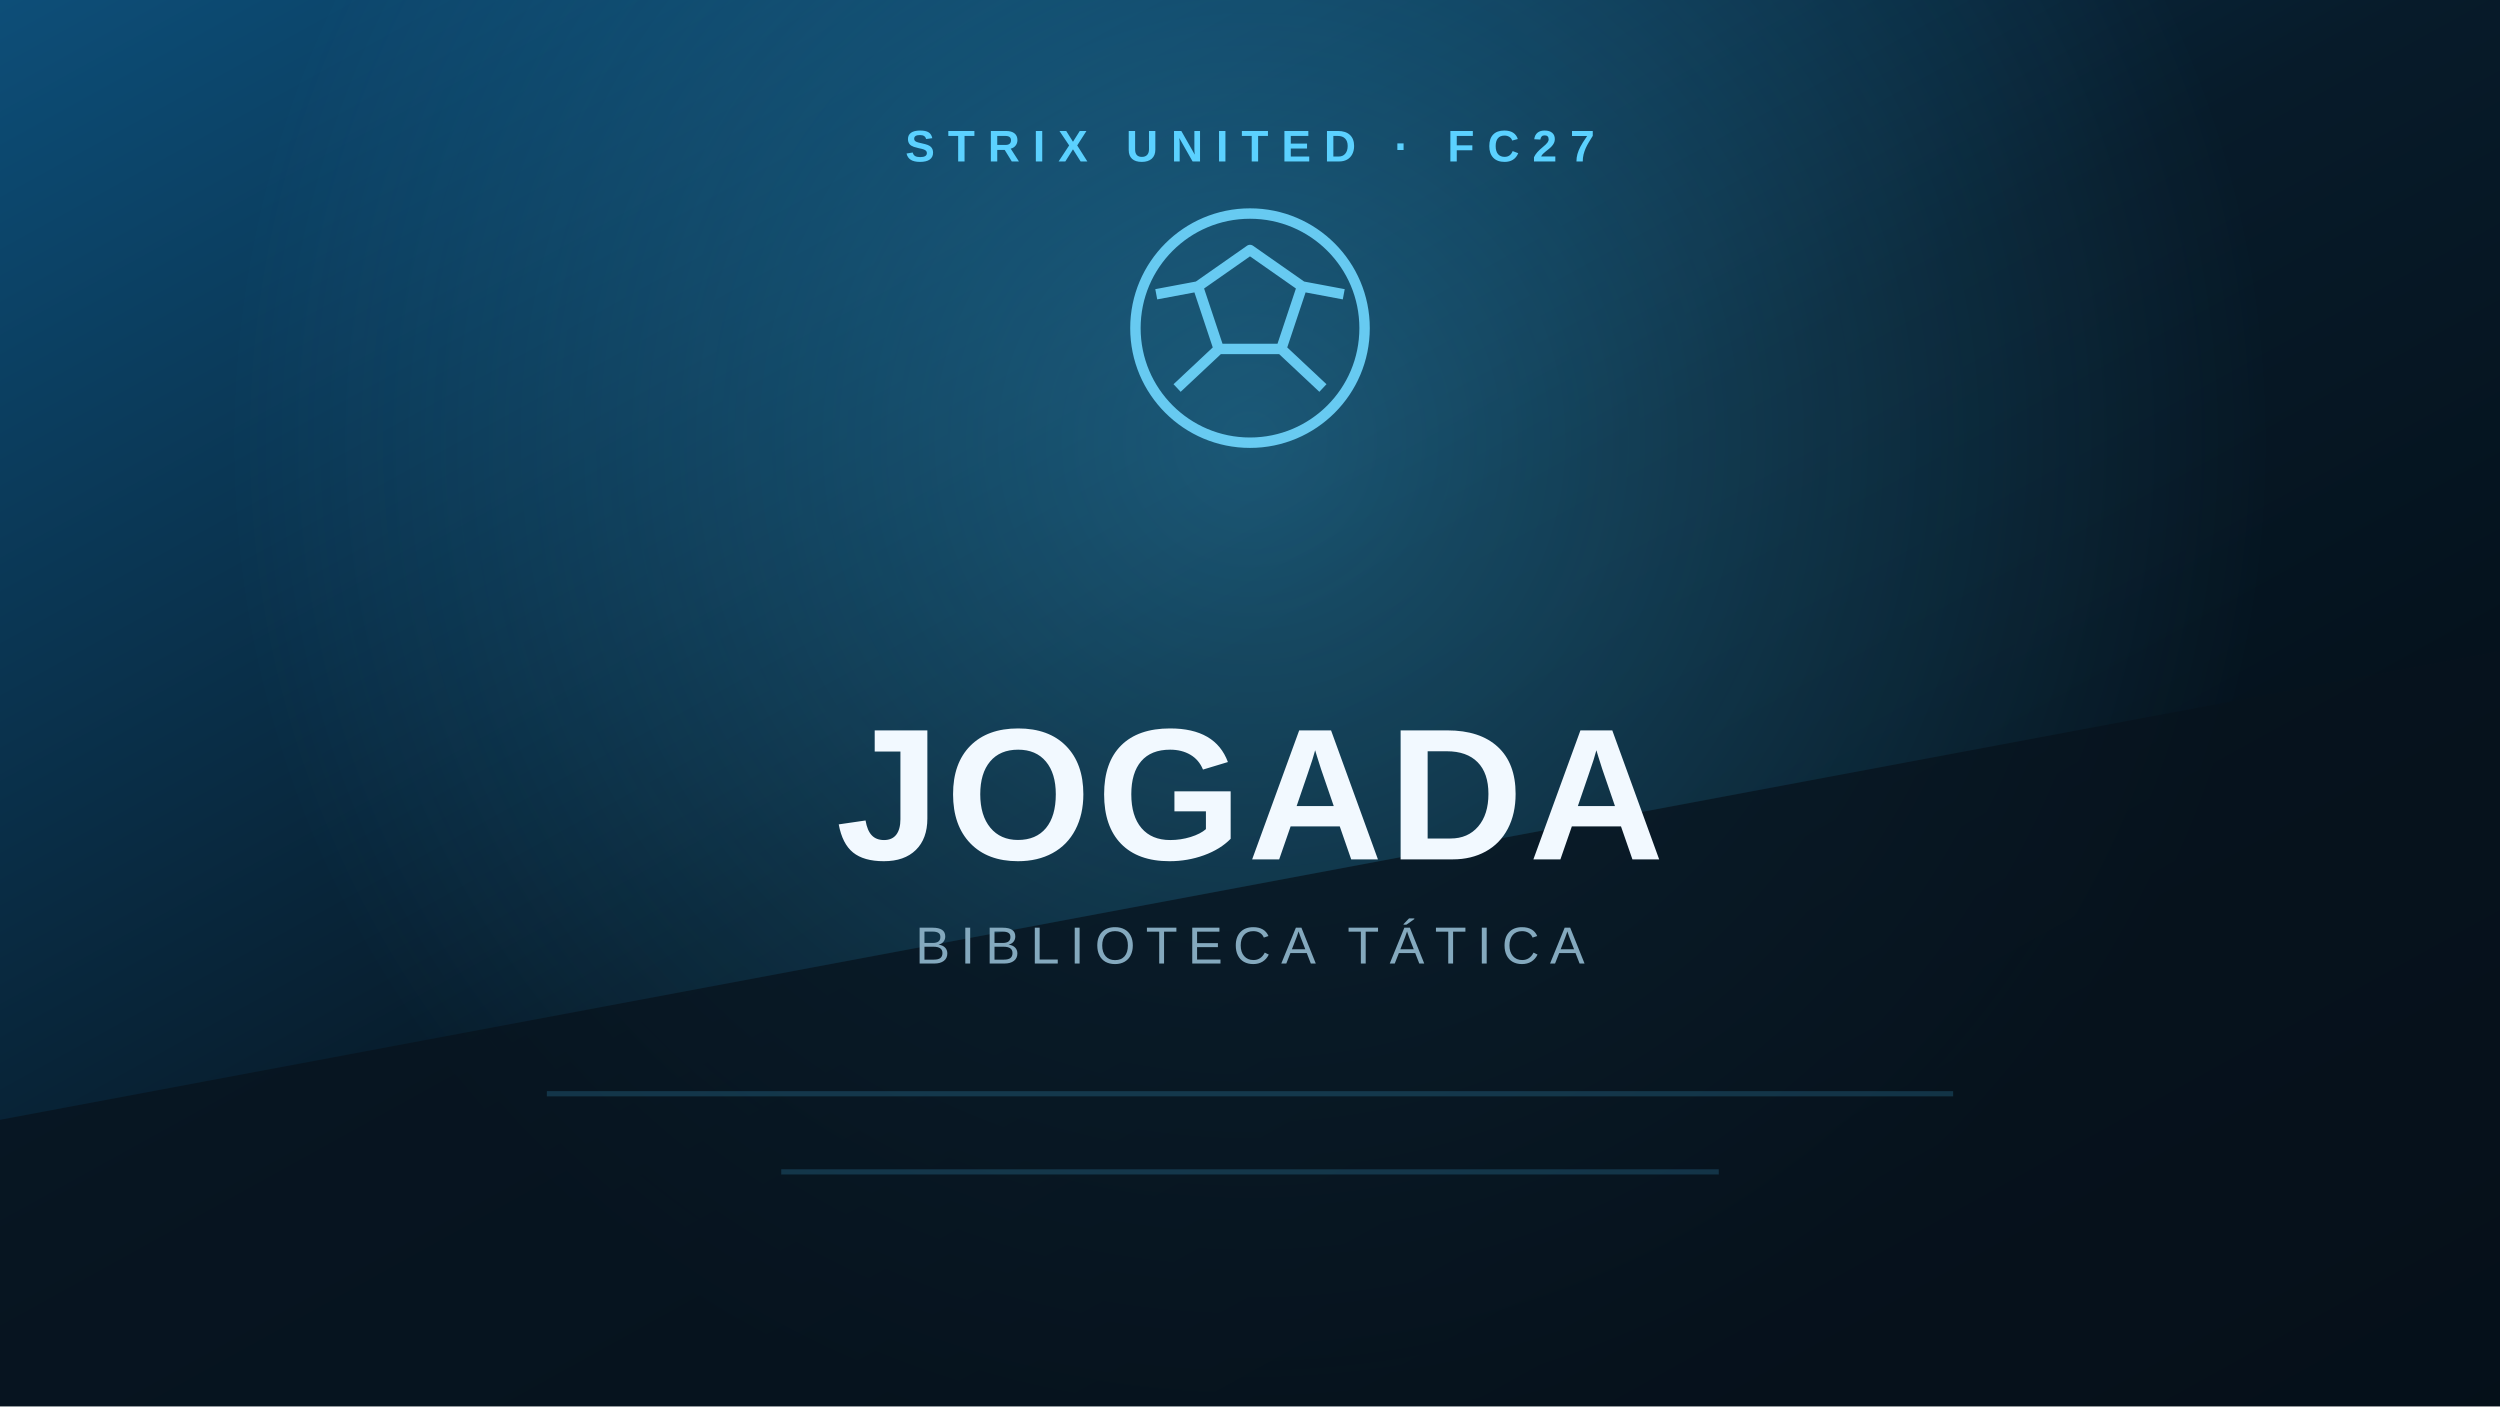
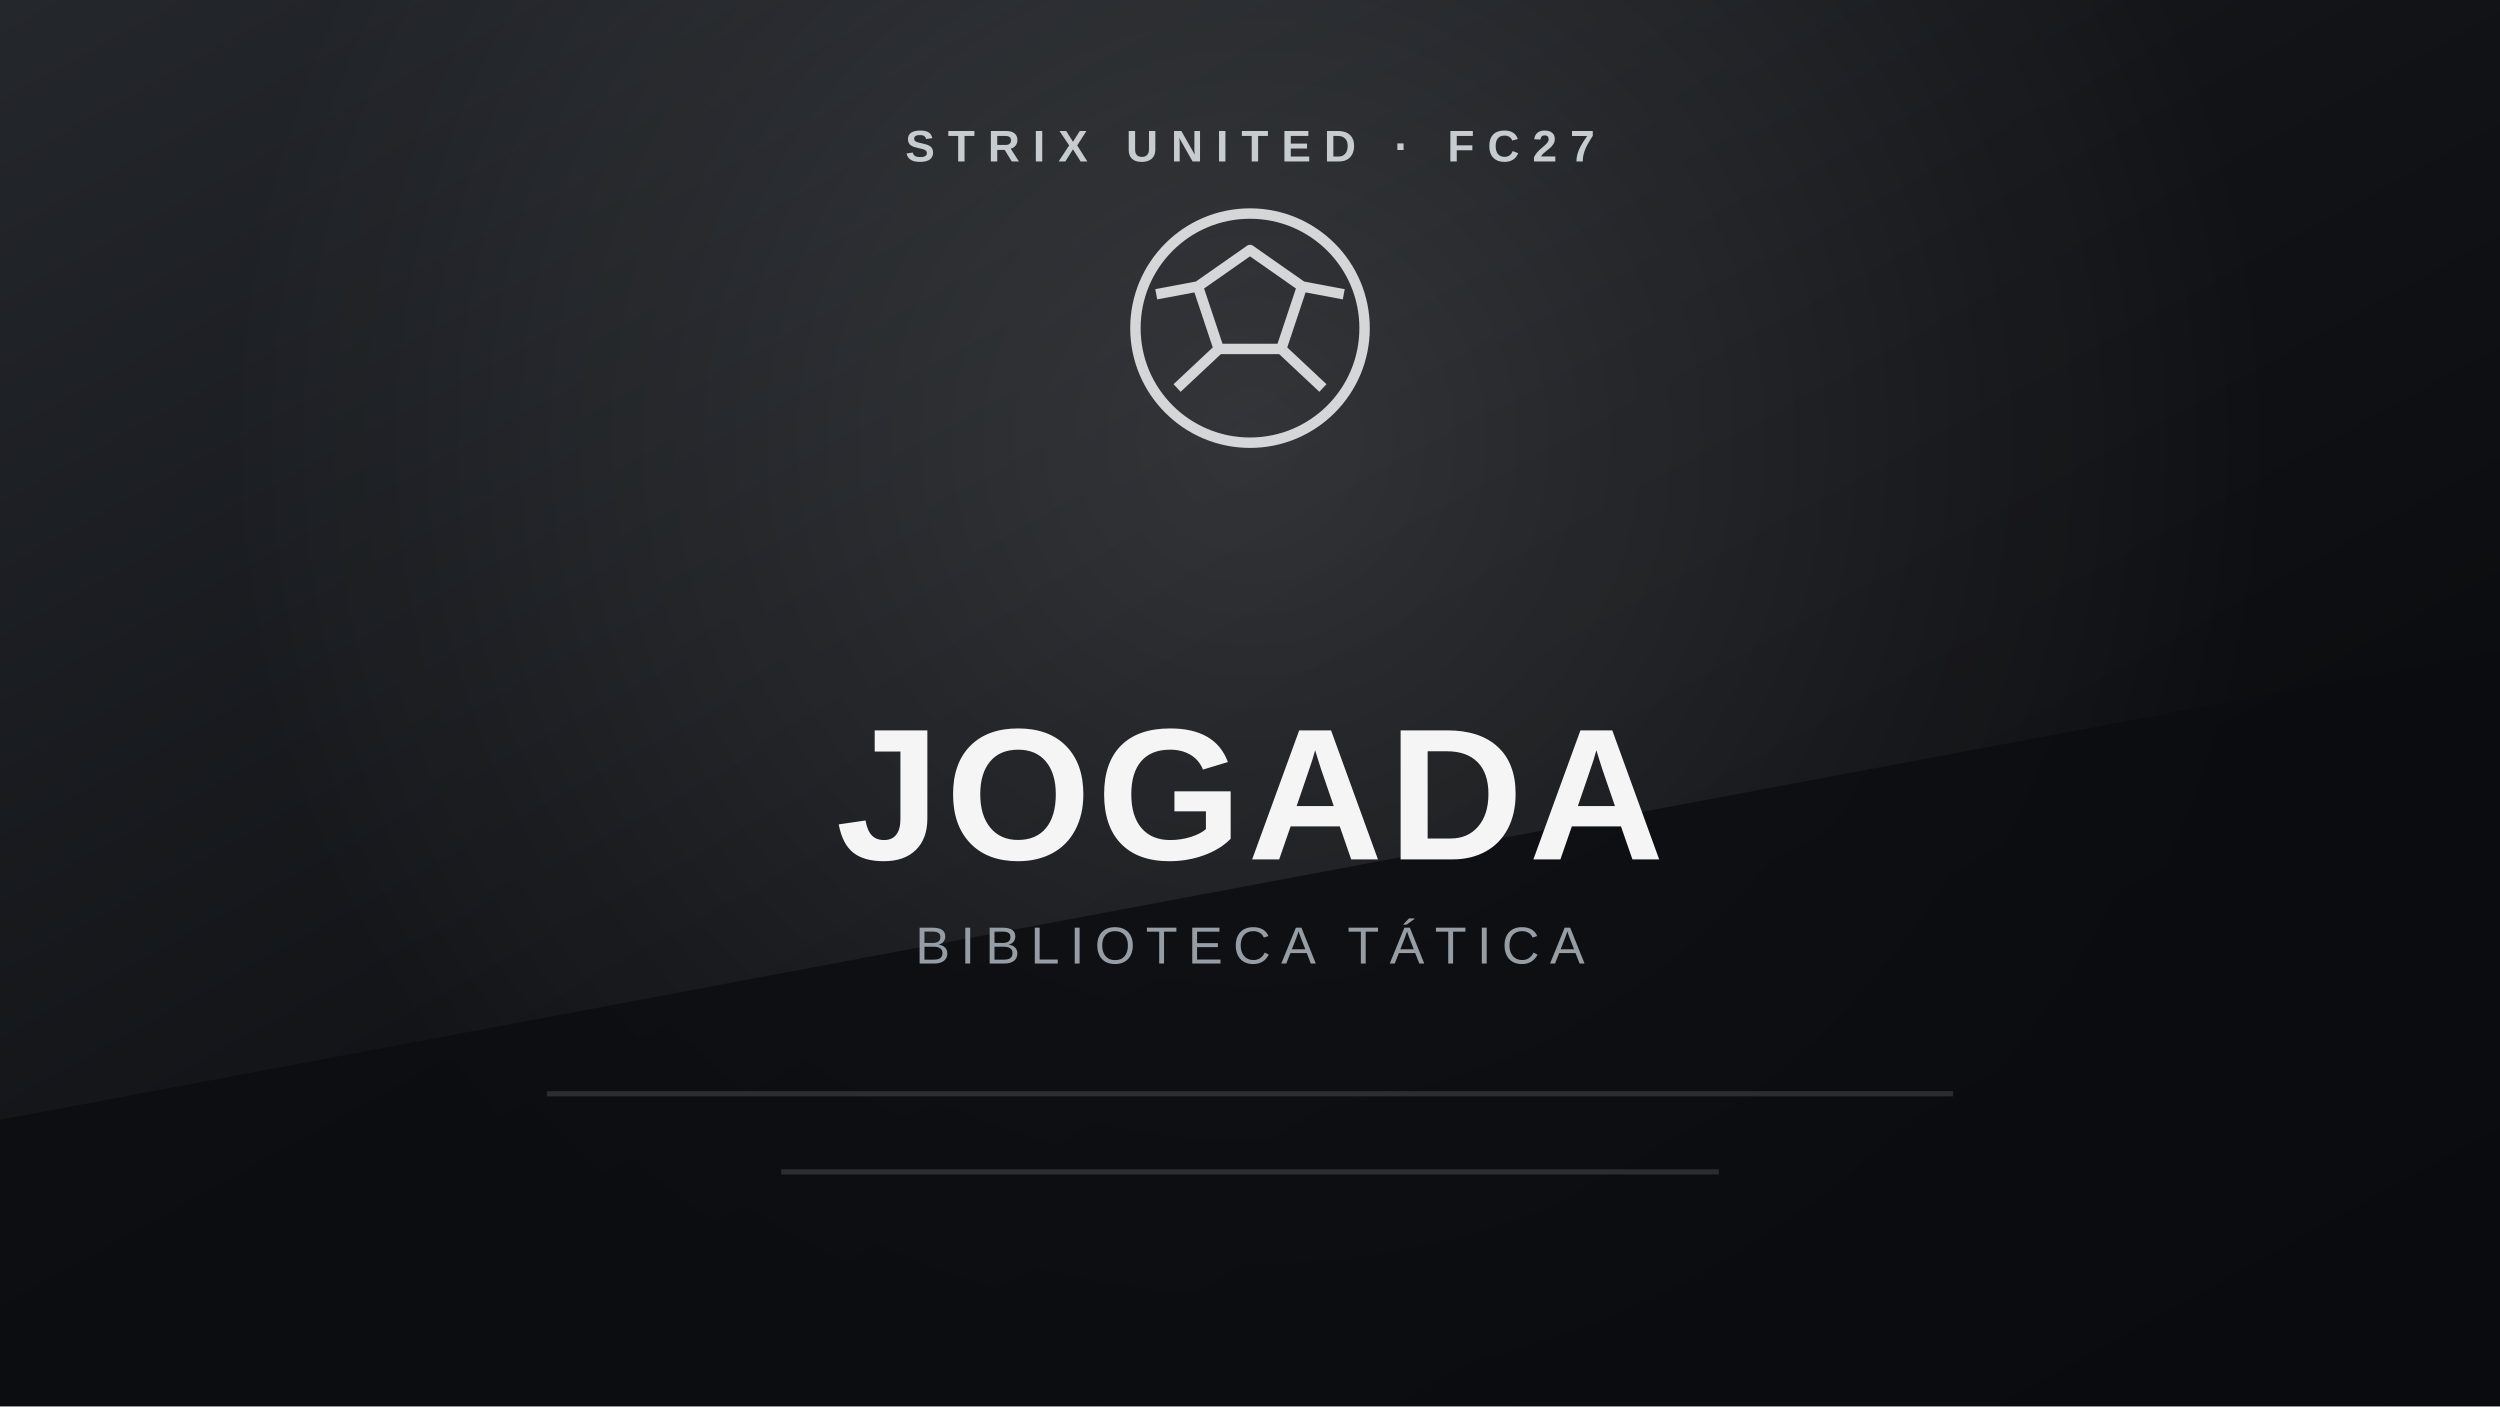
<svg xmlns="http://www.w3.org/2000/svg" viewBox="0 0 960 540" role="img" aria-labelledby="title desc">
  <defs>
    <linearGradient id="bg" x1="0" y1="0" x2="1" y2="1">
-       <stop stop-color="#0d4e78" />
-       <stop offset=".48" stop-color="#071b2a" />
-       <stop offset="1" stop-color="#02080e" />
+       <stop stop-color="#24272c" />
+       <stop offset=".48" stop-color="#111317" />
+       <stop offset="1" stop-color="#050607" />
    </linearGradient>
    <radialGradient id="glow">
-       <stop stop-color="#42c9ff" stop-opacity=".32" />
-       <stop offset="1" stop-color="#42c9ff" stop-opacity="0" />
+       <stop stop-color="#ffffff" stop-opacity=".13" />
+       <stop offset="1" stop-color="#ffffff" stop-opacity="0" />
    </radialGradient>
  </defs>
  <rect width="960" height="540" fill="url(#bg)" />
  <circle cx="480" cy="170" r="390" fill="url(#glow)" />
-   <path d="M0 430 960 250v290H0z" fill="#07131d" fill-opacity=".76" />
-   <path d="M210 420h540M300 450h360" stroke="#4bc9ff" stroke-opacity=".18" stroke-width="2" />
+   <path d="M0 430 960 250v290H0z" fill="#0b0d10" fill-opacity=".82" />
+   <path d="M210 420h540M300 450h360" stroke="#ffffff" stroke-opacity=".13" stroke-width="2" />
  <g transform="translate(430 76)" opacity=".9">
-     <circle cx="50" cy="50" r="44" fill="none" stroke="#70d7ff" stroke-width="4" />
-     <path d="m50 20 20 14-8 24H38l-8-24zm-12 38-16 15m40-15 16 15M30 34l-16 3m56-3 16 3" fill="none" stroke="#70d7ff" stroke-width="4" stroke-linejoin="round" />
+     <circle cx="50" cy="50" r="44" fill="none" stroke="#e7e8ea" stroke-width="4" />
+     <path d="m50 20 20 14-8 24H38l-8-24zm-12 38-16 15m40-15 16 15M30 34l-16 3m56-3 16 3" fill="none" stroke="#e7e8ea" stroke-width="4" stroke-linejoin="round" />
  </g>
-   <text x="480" y="62" text-anchor="middle" fill="#5bd1ff" font-family="Arial,sans-serif" font-size="17" font-weight="700" letter-spacing="5">STRIX UNITED · FC27</text>
-   <text x="480" y="330" text-anchor="middle" fill="#f2f9ff" font-family="Arial,sans-serif" font-size="72" font-weight="900" letter-spacing="2">JOGADA</text>
-   <text x="480" y="370" text-anchor="middle" fill="#84a9be" font-family="Arial,sans-serif" font-size="20" letter-spacing="4">BIBLIOTECA TÁTICA</text>
+   <text x="480" y="62" text-anchor="middle" fill="#c7ccd1" font-family="Arial,sans-serif" font-size="17" font-weight="700" letter-spacing="5">STRIX UNITED · FC27</text>
+   <text x="480" y="330" text-anchor="middle" fill="#f5f5f5" font-family="Arial,sans-serif" font-size="72" font-weight="900" letter-spacing="2">JOGADA</text>
+   <text x="480" y="370" text-anchor="middle" fill="#969da5" font-family="Arial,sans-serif" font-size="20" letter-spacing="4">BIBLIOTECA TÁTICA</text>
</svg>
